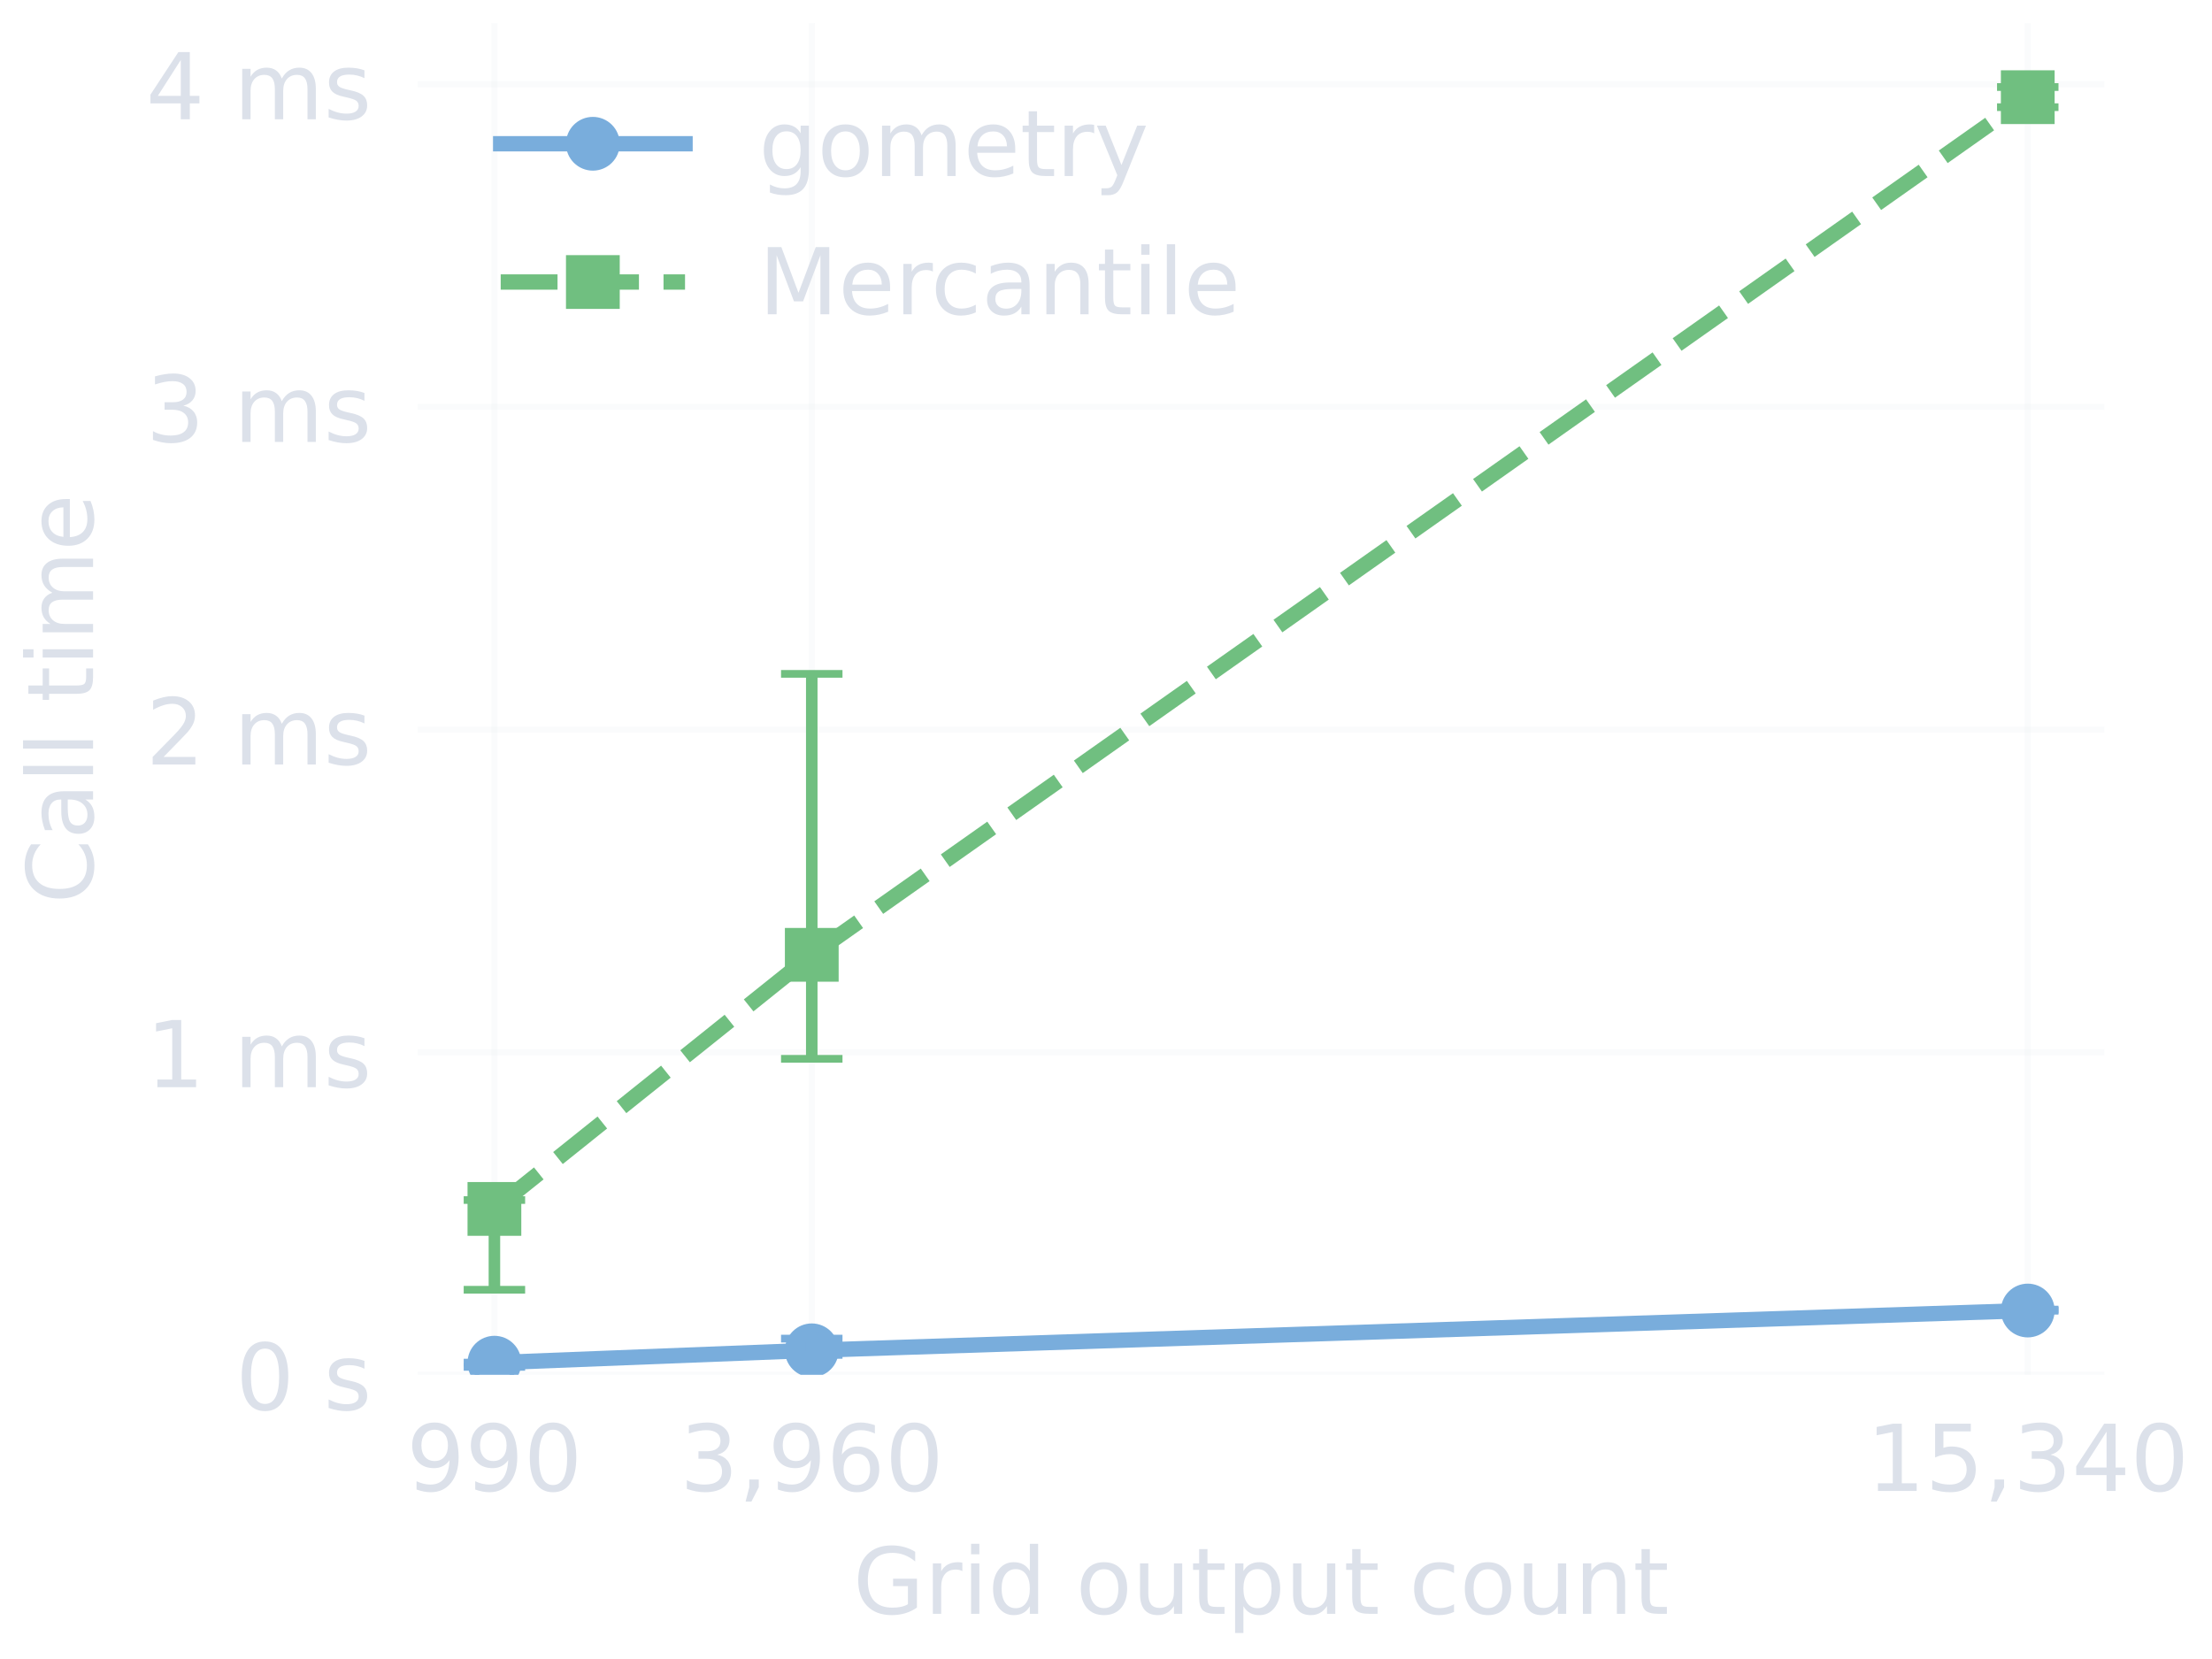
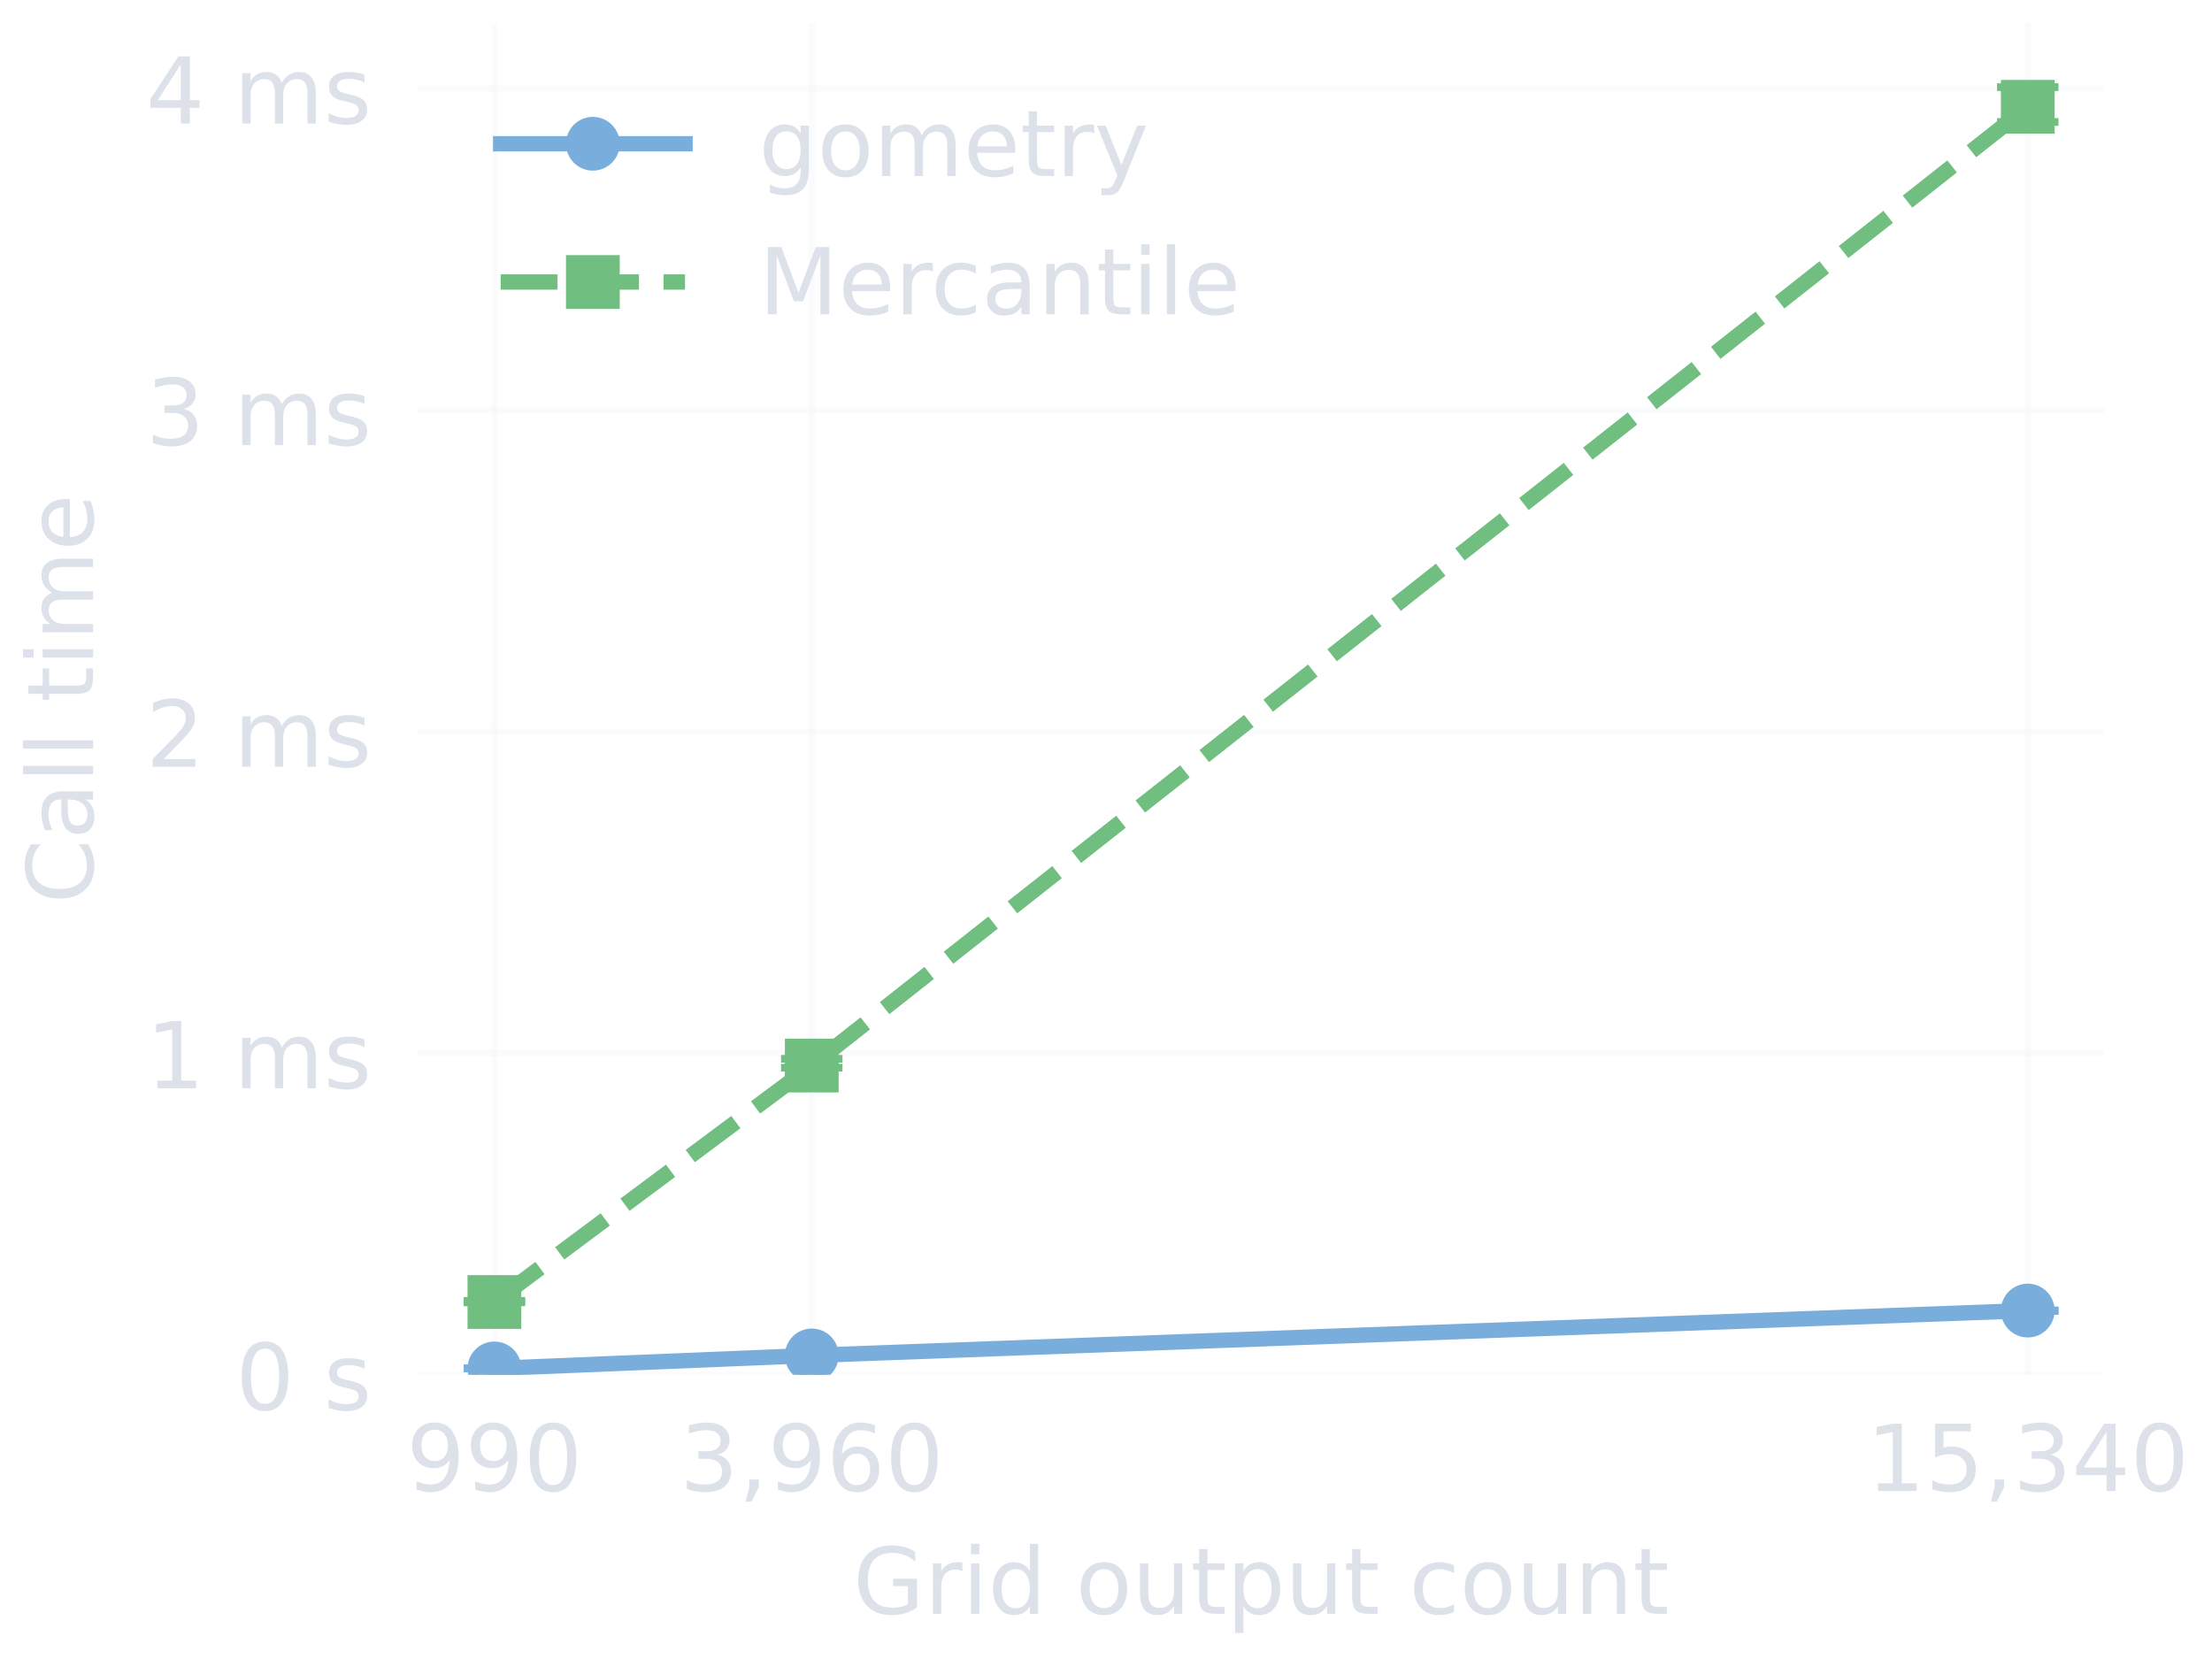
<svg xmlns="http://www.w3.org/2000/svg" xmlns:xlink="http://www.w3.org/1999/xlink" width="288pt" height="216pt" viewBox="0 0 288 216" version="1.1">
  <defs>
    <style type="text/css">*{stroke-linejoin: round; stroke-linecap: butt}</style>
  </defs>
  <g id="figure_1">
    <g id="patch_1">
      <path d="M 0 216 L 288 216 L 288 0 L 0 0 L 0 216 z " style="fill: none" />
    </g>
    <g id="axes_1">
      <g id="patch_2">
        <path d="M 54.39 178.999 L 273.995 178.999 L 273.995 3 L 54.39 3 L 54.39 178.999 z " style="fill: none" />
      </g>
      <g id="matplotlib.axis_1">
        <g id="xtick_1">
          <g id="line2d_1">
            <path d="M 64.372 178.999 L 64.372 3 " clip-path="url(#p5caec38085)" style="fill: none; stroke: #dce1ea; stroke-opacity: 0.16; stroke-width: 0.8; stroke-linecap: square" />
          </g>
          <g id="line2d_2" />
          <g id="text_1">
            <g style="fill: #dce1ea" transform="translate(52.91945 194.116) scale(0.12 -0.12)">
              <defs>
                <path id="DejaVuSans-1c" d="M 703 97 L 703 672 Q 941 559 1184 500 Q 1428 441 1663 441 Q 2288 441 2617 861 Q 2947 1281 2994 2138 Q 2813 1869 2534 1725 Q 2256 1581 1919 1581 Q 1219 1581 811 2004 Q 403 2428 403 3163 Q 403 3881 828 4315 Q 1253 4750 1959 4750 Q 2769 4750 3195 4129 Q 3622 3509 3622 2328 Q 3622 1225 3098 567 Q 2575 -91 1691 -91 Q 1453 -91 1209 -44 Q 966 3 703 97 z M 1959 2075 Q 2384 2075 2632 2365 Q 2881 2656 2881 3163 Q 2881 3666 2632 3958 Q 2384 4250 1959 4250 Q 1534 4250 1286 3958 Q 1038 3666 1038 3163 Q 1038 2656 1286 2365 Q 1534 2075 1959 2075 z " transform="scale(0.015625)" />
                <path id="DejaVuSans-13" d="M 2034 4250 Q 1547 4250 1301 3770 Q 1056 3291 1056 2328 Q 1056 1369 1301 889 Q 1547 409 2034 409 Q 2525 409 2770 889 Q 3016 1369 3016 2328 Q 3016 3291 2770 3770 Q 2525 4250 2034 4250 z M 2034 4750 Q 2819 4750 3233 4129 Q 3647 3509 3647 2328 Q 3647 1150 3233 529 Q 2819 -91 2034 -91 Q 1250 -91 836 529 Q 422 1150 422 2328 Q 422 3509 836 4129 Q 1250 4750 2034 4750 z " transform="scale(0.015625)" />
              </defs>
              <use xlink:href="#DejaVuSans-1c" />
              <use xlink:href="#DejaVuSans-1c" transform="translate(63.625 0)" />
              <use xlink:href="#DejaVuSans-13" transform="translate(127.25 0)" />
            </g>
          </g>
        </g>
        <g id="xtick_2">
          <g id="line2d_3">
            <path d="M 105.691 178.999 L 105.691 3 " clip-path="url(#p5caec38085)" style="fill: none; stroke: #dce1ea; stroke-opacity: 0.16; stroke-width: 0.8; stroke-linecap: square" />
          </g>
          <g id="line2d_4" />
          <g id="text_2">
            <g style="fill: #dce1ea" transform="translate(88.51441 194.116) scale(0.12 -0.12)">
              <defs>
                <path id="DejaVuSans-16" d="M 2597 2516 Q 3050 2419 3304 2112 Q 3559 1806 3559 1356 Q 3559 666 3084 287 Q 2609 -91 1734 -91 Q 1441 -91 1130 -33 Q 819 25 488 141 L 488 750 Q 750 597 1062 519 Q 1375 441 1716 441 Q 2309 441 2620 675 Q 2931 909 2931 1356 Q 2931 1769 2642 2001 Q 2353 2234 1838 2234 L 1294 2234 L 1294 2753 L 1863 2753 Q 2328 2753 2575 2939 Q 2822 3125 2822 3475 Q 2822 3834 2567 4026 Q 2313 4219 1838 4219 Q 1578 4219 1281 4162 Q 984 4106 628 3988 L 628 4550 Q 988 4650 1302 4700 Q 1616 4750 1894 4750 Q 2613 4750 3031 4423 Q 3450 4097 3450 3541 Q 3450 3153 3228 2886 Q 3006 2619 2597 2516 z " transform="scale(0.015625)" />
                <path id="DejaVuSans-f" d="M 750 794 L 1409 794 L 1409 256 L 897 -744 L 494 -744 L 750 256 L 750 794 z " transform="scale(0.015625)" />
                <path id="DejaVuSans-19" d="M 2113 2584 Q 1688 2584 1439 2293 Q 1191 2003 1191 1497 Q 1191 994 1439 701 Q 1688 409 2113 409 Q 2538 409 2786 701 Q 3034 994 3034 1497 Q 3034 2003 2786 2293 Q 2538 2584 2113 2584 z M 3366 4563 L 3366 3988 Q 3128 4100 2886 4159 Q 2644 4219 2406 4219 Q 1781 4219 1451 3797 Q 1122 3375 1075 2522 Q 1259 2794 1537 2939 Q 1816 3084 2150 3084 Q 2853 3084 3261 2657 Q 3669 2231 3669 1497 Q 3669 778 3244 343 Q 2819 -91 2113 -91 Q 1303 -91 875 529 Q 447 1150 447 2328 Q 447 3434 972 4092 Q 1497 4750 2381 4750 Q 2619 4750 2861 4703 Q 3103 4656 3366 4563 z " transform="scale(0.015625)" />
              </defs>
              <use xlink:href="#DejaVuSans-16" />
              <use xlink:href="#DejaVuSans-f" transform="translate(63.625 0)" />
              <use xlink:href="#DejaVuSans-1c" transform="translate(95.40625 0)" />
              <use xlink:href="#DejaVuSans-19" transform="translate(159.0312 0)" />
              <use xlink:href="#DejaVuSans-13" transform="translate(222.6562 0)" />
            </g>
          </g>
        </g>
        <g id="xtick_3">
          <g id="line2d_5">
            <path d="M 264.012 178.999 L 264.012 3 " clip-path="url(#p5caec38085)" style="fill: none; stroke: #dce1ea; stroke-opacity: 0.16; stroke-width: 0.8; stroke-linecap: square" />
          </g>
          <g id="line2d_6" />
          <g id="text_3">
            <g style="fill: #dce1ea" transform="translate(243.0181 194.116) scale(0.12 -0.12)">
              <defs>
                <path id="DejaVuSans-14" d="M 794 531 L 1825 531 L 1825 4091 L 703 3866 L 703 4441 L 1819 4666 L 2450 4666 L 2450 531 L 3481 531 L 3481 0 L 794 0 L 794 531 z " transform="scale(0.015625)" />
                <path id="DejaVuSans-18" d="M 691 4666 L 3169 4666 L 3169 4134 L 1269 4134 L 1269 2991 Q 1406 3038 1543 3061 Q 1681 3084 1819 3084 Q 2600 3084 3056 2656 Q 3513 2228 3513 1497 Q 3513 744 3044 326 Q 2575 -91 1722 -91 Q 1428 -91 1123 -41 Q 819 9 494 109 L 494 744 Q 775 591 1075 516 Q 1375 441 1709 441 Q 2250 441 2565 725 Q 2881 1009 2881 1497 Q 2881 1984 2565 2268 Q 2250 2553 1709 2553 Q 1456 2553 1204 2497 Q 953 2441 691 2322 L 691 4666 z " transform="scale(0.015625)" />
                <path id="DejaVuSans-17" d="M 2419 4116 L 825 1625 L 2419 1625 L 2419 4116 z M 2253 4666 L 3047 4666 L 3047 1625 L 3713 1625 L 3713 1100 L 3047 1100 L 3047 0 L 2419 0 L 2419 1100 L 313 1100 L 313 1709 L 2253 4666 z " transform="scale(0.015625)" />
              </defs>
              <use xlink:href="#DejaVuSans-14" />
              <use xlink:href="#DejaVuSans-18" transform="translate(63.625 0)" />
              <use xlink:href="#DejaVuSans-f" transform="translate(127.25 0)" />
              <use xlink:href="#DejaVuSans-16" transform="translate(159.0312 0)" />
              <use xlink:href="#DejaVuSans-17" transform="translate(222.6562 0)" />
              <use xlink:href="#DejaVuSans-13" transform="translate(286.2812 0)" />
            </g>
          </g>
        </g>
        <g id="text_4">
          <g style="fill: #dce1ea" transform="translate(111.0697 210.1169) scale(0.12 -0.12)">
            <defs>
              <path id="DejaVuSans-2a" d="M 3809 666 L 3809 1919 L 2778 1919 L 2778 2438 L 4434 2438 L 4434 434 Q 4069 175 3628 42 Q 3188 -91 2688 -91 Q 1594 -91 976 548 Q 359 1188 359 2328 Q 359 3472 976 4111 Q 1594 4750 2688 4750 Q 3144 4750 3555 4637 Q 3966 4525 4313 4306 L 4313 3634 Q 3963 3931 3569 4081 Q 3175 4231 2741 4231 Q 1884 4231 1454 3753 Q 1025 3275 1025 2328 Q 1025 1384 1454 906 Q 1884 428 2741 428 Q 3075 428 3337 486 Q 3600 544 3809 666 z " transform="scale(0.015625)" />
              <path id="DejaVuSans-55" d="M 2631 2963 Q 2534 3019 2420 3045 Q 2306 3072 2169 3072 Q 1681 3072 1420 2755 Q 1159 2438 1159 1844 L 1159 0 L 581 0 L 581 3500 L 1159 3500 L 1159 2956 Q 1341 3275 1631 3429 Q 1922 3584 2338 3584 Q 2397 3584 2469 3576 Q 2541 3569 2628 3553 L 2631 2963 z " transform="scale(0.015625)" />
              <path id="DejaVuSans-4c" d="M 603 3500 L 1178 3500 L 1178 0 L 603 0 L 603 3500 z M 603 4863 L 1178 4863 L 1178 4134 L 603 4134 L 603 4863 z " transform="scale(0.015625)" />
              <path id="DejaVuSans-47" d="M 2906 2969 L 2906 4863 L 3481 4863 L 3481 0 L 2906 0 L 2906 525 Q 2725 213 2448 61 Q 2172 -91 1784 -91 Q 1150 -91 751 415 Q 353 922 353 1747 Q 353 2572 751 3078 Q 1150 3584 1784 3584 Q 2172 3584 2448 3432 Q 2725 3281 2906 2969 z M 947 1747 Q 947 1113 1208 752 Q 1469 391 1925 391 Q 2381 391 2643 752 Q 2906 1113 2906 1747 Q 2906 2381 2643 2742 Q 2381 3103 1925 3103 Q 1469 3103 1208 2742 Q 947 2381 947 1747 z " transform="scale(0.015625)" />
              <path id="DejaVuSans-3" transform="scale(0.015625)" />
              <path id="DejaVuSans-52" d="M 1959 3097 Q 1497 3097 1228 2736 Q 959 2375 959 1747 Q 959 1119 1226 758 Q 1494 397 1959 397 Q 2419 397 2687 759 Q 2956 1122 2956 1747 Q 2956 2369 2687 2733 Q 2419 3097 1959 3097 z M 1959 3584 Q 2709 3584 3137 3096 Q 3566 2609 3566 1747 Q 3566 888 3137 398 Q 2709 -91 1959 -91 Q 1206 -91 779 398 Q 353 888 353 1747 Q 353 2609 779 3096 Q 1206 3584 1959 3584 z " transform="scale(0.015625)" />
              <path id="DejaVuSans-58" d="M 544 1381 L 544 3500 L 1119 3500 L 1119 1403 Q 1119 906 1312 657 Q 1506 409 1894 409 Q 2359 409 2629 706 Q 2900 1003 2900 1516 L 2900 3500 L 3475 3500 L 3475 0 L 2900 0 L 2900 538 Q 2691 219 2414 64 Q 2138 -91 1772 -91 Q 1169 -91 856 284 Q 544 659 544 1381 z M 1991 3584 L 1991 3584 z " transform="scale(0.015625)" />
              <path id="DejaVuSans-57" d="M 1172 4494 L 1172 3500 L 2356 3500 L 2356 3053 L 1172 3053 L 1172 1153 Q 1172 725 1289 603 Q 1406 481 1766 481 L 2356 481 L 2356 0 L 1766 0 Q 1100 0 847 248 Q 594 497 594 1153 L 594 3053 L 172 3053 L 172 3500 L 594 3500 L 594 4494 L 1172 4494 z " transform="scale(0.015625)" />
              <path id="DejaVuSans-53" d="M 1159 525 L 1159 -1331 L 581 -1331 L 581 3500 L 1159 3500 L 1159 2969 Q 1341 3281 1617 3432 Q 1894 3584 2278 3584 Q 2916 3584 3314 3078 Q 3713 2572 3713 1747 Q 3713 922 3314 415 Q 2916 -91 2278 -91 Q 1894 -91 1617 61 Q 1341 213 1159 525 z M 3116 1747 Q 3116 2381 2855 2742 Q 2594 3103 2138 3103 Q 1681 3103 1420 2742 Q 1159 2381 1159 1747 Q 1159 1113 1420 752 Q 1681 391 2138 391 Q 2594 391 2855 752 Q 3116 1113 3116 1747 z " transform="scale(0.015625)" />
              <path id="DejaVuSans-46" d="M 3122 3366 L 3122 2828 Q 2878 2963 2633 3030 Q 2388 3097 2138 3097 Q 1578 3097 1268 2742 Q 959 2388 959 1747 Q 959 1106 1268 751 Q 1578 397 2138 397 Q 2388 397 2633 464 Q 2878 531 3122 666 L 3122 134 Q 2881 22 2623 -34 Q 2366 -91 2075 -91 Q 1284 -91 818 406 Q 353 903 353 1747 Q 353 2603 823 3093 Q 1294 3584 2113 3584 Q 2378 3584 2631 3529 Q 2884 3475 3122 3366 z " transform="scale(0.015625)" />
              <path id="DejaVuSans-51" d="M 3513 2113 L 3513 0 L 2938 0 L 2938 2094 Q 2938 2591 2744 2837 Q 2550 3084 2163 3084 Q 1697 3084 1428 2787 Q 1159 2491 1159 1978 L 1159 0 L 581 0 L 581 3500 L 1159 3500 L 1159 2956 Q 1366 3272 1645 3428 Q 1925 3584 2291 3584 Q 2894 3584 3203 3211 Q 3513 2838 3513 2113 z " transform="scale(0.015625)" />
            </defs>
            <use xlink:href="#DejaVuSans-2a" />
            <use xlink:href="#DejaVuSans-55" transform="translate(77.48438 0)" />
            <use xlink:href="#DejaVuSans-4c" transform="translate(118.5938 0)" />
            <use xlink:href="#DejaVuSans-47" transform="translate(146.375 0)" />
            <use xlink:href="#DejaVuSans-3" transform="translate(209.8594 0)" />
            <use xlink:href="#DejaVuSans-52" transform="translate(241.6406 0)" />
            <use xlink:href="#DejaVuSans-58" transform="translate(302.8281 0)" />
            <use xlink:href="#DejaVuSans-57" transform="translate(366.2031 0)" />
            <use xlink:href="#DejaVuSans-53" transform="translate(405.4062 0)" />
            <use xlink:href="#DejaVuSans-58" transform="translate(468.8906 0)" />
            <use xlink:href="#DejaVuSans-57" transform="translate(532.2656 0)" />
            <use xlink:href="#DejaVuSans-3" transform="translate(571.4688 0)" />
            <use xlink:href="#DejaVuSans-46" transform="translate(603.25 0)" />
            <use xlink:href="#DejaVuSans-52" transform="translate(658.2344 0)" />
            <use xlink:href="#DejaVuSans-58" transform="translate(719.4219 0)" />
            <use xlink:href="#DejaVuSans-51" transform="translate(782.7969 0)" />
            <use xlink:href="#DejaVuSans-57" transform="translate(846.1719 0)" />
          </g>
        </g>
      </g>
      <g id="matplotlib.axis_2">
        <g id="ytick_1">
          <g id="line2d_7">
            <path d="M 54.39 178.999 L 273.995 178.999 " clip-path="url(#p5caec38085)" style="fill: none; stroke: #dce1ea; stroke-opacity: 0.16; stroke-width: 0.8; stroke-linecap: square" />
          </g>
          <g id="line2d_8" />
          <g id="text_5">
            <g style="fill: #dce1ea" transform="translate(30.68993 183.5574) scale(0.12 -0.12)">
              <defs>
                <path id="DejaVuSans-56" d="M 2834 3397 L 2834 2853 Q 2591 2978 2328 3040 Q 2066 3103 1784 3103 Q 1356 3103 1142 2972 Q 928 2841 928 2578 Q 928 2378 1081 2264 Q 1234 2150 1697 2047 L 1894 2003 Q 2506 1872 2764 1633 Q 3022 1394 3022 966 Q 3022 478 2636 193 Q 2250 -91 1575 -91 Q 1294 -91 989 -36 Q 684 19 347 128 L 347 722 Q 666 556 975 473 Q 1284 391 1588 391 Q 1994 391 2212 530 Q 2431 669 2431 922 Q 2431 1156 2273 1281 Q 2116 1406 1581 1522 L 1381 1569 Q 847 1681 609 1914 Q 372 2147 372 2553 Q 372 3047 722 3315 Q 1072 3584 1716 3584 Q 2034 3584 2315 3537 Q 2597 3491 2834 3397 z " transform="scale(0.015625)" />
              </defs>
              <use xlink:href="#DejaVuSans-13" />
              <use xlink:href="#DejaVuSans-3" transform="translate(63.625 0)" />
              <use xlink:href="#DejaVuSans-56" transform="translate(95.40625 0)" />
            </g>
          </g>
        </g>
        <g id="ytick_2">
          <g id="line2d_9">
-             <path d="M 54.39 136.992 L 273.995 136.992 " clip-path="url(#p5caec38085)" style="fill: none; stroke: #dce1ea; stroke-opacity: 0.16; stroke-width: 0.8; stroke-linecap: square" />
+             <path d="M 54.39 137.132 L 273.995 137.132 " clip-path="url(#p5caec38085)" style="fill: none; stroke: #dce1ea; stroke-opacity: 0.16; stroke-width: 0.8; stroke-linecap: square" />
          </g>
          <g id="line2d_10" />
          <g id="text_6">
-             <g style="fill: #dce1ea" transform="translate(19.00118 141.5502) scale(0.12 -0.12)">
+             <g style="fill: #dce1ea" transform="translate(19.00118 141.6908) scale(0.12 -0.12)">
              <defs>
                <path id="DejaVuSans-50" d="M 3328 2828 Q 3544 3216 3844 3400 Q 4144 3584 4550 3584 Q 5097 3584 5394 3201 Q 5691 2819 5691 2113 L 5691 0 L 5113 0 L 5113 2094 Q 5113 2597 4934 2840 Q 4756 3084 4391 3084 Q 3944 3084 3684 2787 Q 3425 2491 3425 1978 L 3425 0 L 2847 0 L 2847 2094 Q 2847 2600 2669 2842 Q 2491 3084 2119 3084 Q 1678 3084 1418 2786 Q 1159 2488 1159 1978 L 1159 0 L 581 0 L 581 3500 L 1159 3500 L 1159 2956 Q 1356 3278 1631 3431 Q 1906 3584 2284 3584 Q 2666 3584 2933 3390 Q 3200 3197 3328 2828 z " transform="scale(0.015625)" />
              </defs>
              <use xlink:href="#DejaVuSans-14" />
              <use xlink:href="#DejaVuSans-3" transform="translate(63.625 0)" />
              <use xlink:href="#DejaVuSans-50" transform="translate(95.40625 0)" />
              <use xlink:href="#DejaVuSans-56" transform="translate(192.8125 0)" />
            </g>
          </g>
        </g>
        <g id="ytick_3">
          <g id="line2d_11">
-             <path d="M 54.39 94.984 L 273.995 94.984 " clip-path="url(#p5caec38085)" style="fill: none; stroke: #dce1ea; stroke-opacity: 0.16; stroke-width: 0.8; stroke-linecap: square" />
+             <path d="M 54.39 95.266 L 273.995 95.266 " clip-path="url(#p5caec38085)" style="fill: none; stroke: #dce1ea; stroke-opacity: 0.16; stroke-width: 0.8; stroke-linecap: square" />
          </g>
          <g id="line2d_12" />
          <g id="text_7">
-             <g style="fill: #dce1ea" transform="translate(19.00118 99.54288) scale(0.12 -0.12)">
+             <g style="fill: #dce1ea" transform="translate(19.00118 99.82419) scale(0.12 -0.12)">
              <defs>
                <path id="DejaVuSans-15" d="M 1228 531 L 3431 531 L 3431 0 L 469 0 L 469 531 Q 828 903 1448 1529 Q 2069 2156 2228 2338 Q 2531 2678 2651 2914 Q 2772 3150 2772 3378 Q 2772 3750 2511 3984 Q 2250 4219 1831 4219 Q 1534 4219 1204 4116 Q 875 4013 500 3803 L 500 4441 Q 881 4594 1212 4672 Q 1544 4750 1819 4750 Q 2544 4750 2975 4387 Q 3406 4025 3406 3419 Q 3406 3131 3298 2873 Q 3191 2616 2906 2266 Q 2828 2175 2409 1742 Q 1991 1309 1228 531 z " transform="scale(0.015625)" />
              </defs>
              <use xlink:href="#DejaVuSans-15" />
              <use xlink:href="#DejaVuSans-3" transform="translate(63.625 0)" />
              <use xlink:href="#DejaVuSans-50" transform="translate(95.40625 0)" />
              <use xlink:href="#DejaVuSans-56" transform="translate(192.8125 0)" />
            </g>
          </g>
        </g>
        <g id="ytick_4">
          <g id="line2d_13">
-             <path d="M 54.39 52.977 L 273.995 52.977 " clip-path="url(#p5caec38085)" style="fill: none; stroke: #dce1ea; stroke-opacity: 0.16; stroke-width: 0.8; stroke-linecap: square" />
+             <path d="M 54.39 53.399 L 273.995 53.399 " clip-path="url(#p5caec38085)" style="fill: none; stroke: #dce1ea; stroke-opacity: 0.16; stroke-width: 0.8; stroke-linecap: square" />
          </g>
          <g id="line2d_14" />
          <g id="text_8">
-             <g style="fill: #dce1ea" transform="translate(19.00118 57.53562) scale(0.12 -0.12)">
+             <g style="fill: #dce1ea" transform="translate(19.00118 57.95758) scale(0.12 -0.12)">
              <use xlink:href="#DejaVuSans-16" />
              <use xlink:href="#DejaVuSans-3" transform="translate(63.625 0)" />
              <use xlink:href="#DejaVuSans-50" transform="translate(95.40625 0)" />
              <use xlink:href="#DejaVuSans-56" transform="translate(192.8125 0)" />
            </g>
          </g>
        </g>
        <g id="ytick_5">
          <g id="line2d_15">
-             <path d="M 54.39 10.97 L 273.995 10.97 " clip-path="url(#p5caec38085)" style="fill: none; stroke: #dce1ea; stroke-opacity: 0.16; stroke-width: 0.8; stroke-linecap: square" />
+             <path d="M 54.39 11.532 L 273.995 11.532 " clip-path="url(#p5caec38085)" style="fill: none; stroke: #dce1ea; stroke-opacity: 0.16; stroke-width: 0.8; stroke-linecap: square" />
          </g>
          <g id="line2d_16" />
          <g id="text_9">
-             <g style="fill: #dce1ea" transform="translate(19.00118 15.52835) scale(0.12 -0.12)">
+             <g style="fill: #dce1ea" transform="translate(19.00118 16.09097) scale(0.12 -0.12)">
              <use xlink:href="#DejaVuSans-17" />
              <use xlink:href="#DejaVuSans-3" transform="translate(63.625 0)" />
              <use xlink:href="#DejaVuSans-50" transform="translate(95.40625 0)" />
              <use xlink:href="#DejaVuSans-56" transform="translate(192.8125 0)" />
            </g>
          </g>
        </g>
        <g id="text_10">
          <g style="fill: #dce1ea" transform="translate(12.11837 117.662) rotate(-90) scale(0.12 -0.12)">
            <defs>
              <path id="DejaVuSans-26" d="M 4122 4306 L 4122 3641 Q 3803 3938 3442 4084 Q 3081 4231 2675 4231 Q 1875 4231 1450 3742 Q 1025 3253 1025 2328 Q 1025 1406 1450 917 Q 1875 428 2675 428 Q 3081 428 3442 575 Q 3803 722 4122 1019 L 4122 359 Q 3791 134 3420 21 Q 3050 -91 2638 -91 Q 1578 -91 968 557 Q 359 1206 359 2328 Q 359 3453 968 4101 Q 1578 4750 2638 4750 Q 3056 4750 3426 4639 Q 3797 4528 4122 4306 z " transform="scale(0.015625)" />
              <path id="DejaVuSans-44" d="M 2194 1759 Q 1497 1759 1228 1600 Q 959 1441 959 1056 Q 959 750 1161 570 Q 1363 391 1709 391 Q 2188 391 2477 730 Q 2766 1069 2766 1631 L 2766 1759 L 2194 1759 z M 3341 1997 L 3341 0 L 2766 0 L 2766 531 Q 2569 213 2275 61 Q 1981 -91 1556 -91 Q 1019 -91 701 211 Q 384 513 384 1019 Q 384 1609 779 1909 Q 1175 2209 1959 2209 L 2766 2209 L 2766 2266 Q 2766 2663 2505 2880 Q 2244 3097 1772 3097 Q 1472 3097 1187 3025 Q 903 2953 641 2809 L 641 3341 Q 956 3463 1253 3523 Q 1550 3584 1831 3584 Q 2591 3584 2966 3190 Q 3341 2797 3341 1997 z " transform="scale(0.015625)" />
              <path id="DejaVuSans-4f" d="M 603 4863 L 1178 4863 L 1178 0 L 603 0 L 603 4863 z " transform="scale(0.015625)" />
              <path id="DejaVuSans-48" d="M 3597 1894 L 3597 1613 L 953 1613 Q 991 1019 1311 708 Q 1631 397 2203 397 Q 2534 397 2845 478 Q 3156 559 3463 722 L 3463 178 Q 3153 47 2828 -22 Q 2503 -91 2169 -91 Q 1331 -91 842 396 Q 353 884 353 1716 Q 353 2575 817 3079 Q 1281 3584 2069 3584 Q 2775 3584 3186 3129 Q 3597 2675 3597 1894 z M 3022 2063 Q 3016 2534 2758 2815 Q 2500 3097 2075 3097 Q 1594 3097 1305 2825 Q 1016 2553 972 2059 L 3022 2063 z " transform="scale(0.015625)" />
            </defs>
            <use xlink:href="#DejaVuSans-26" />
            <use xlink:href="#DejaVuSans-44" transform="translate(69.82812 0)" />
            <use xlink:href="#DejaVuSans-4f" transform="translate(131.1094 0)" />
            <use xlink:href="#DejaVuSans-4f" transform="translate(158.8906 0)" />
            <use xlink:href="#DejaVuSans-3" transform="translate(186.6719 0)" />
            <use xlink:href="#DejaVuSans-57" transform="translate(218.4531 0)" />
            <use xlink:href="#DejaVuSans-4c" transform="translate(257.6562 0)" />
            <use xlink:href="#DejaVuSans-50" transform="translate(285.4375 0)" />
            <use xlink:href="#DejaVuSans-48" transform="translate(382.8438 0)" />
          </g>
        </g>
      </g>
      <g id="line2d_17">
-         <path d="M 64.372 177.42 L 105.691 175.81 L 264.012 170.629 " clip-path="url(#p5caec38085)" style="fill: none; stroke: #79addc; stroke-width: 2; stroke-linecap: square" />
+         <path d="M 64.372 178.169 L 105.691 176.474 L 264.012 170.634 " clip-path="url(#p5caec38085)" style="fill: none; stroke: #79addc; stroke-width: 2; stroke-linecap: square" />
        <defs>
          <path id="mc495885b15" d="M 0 3 C 0.796 3 1.559 2.684 2.121 2.121 C 2.684 1.559 3 0.796 3 0 C 3 -0.796 2.684 -1.559 2.121 -2.121 C 1.559 -2.684 0.796 -3 0 -3 C -0.796 -3 -1.559 -2.684 -2.121 -2.121 C -2.684 -1.559 -3 -0.796 -3 0 C -3 0.796 -2.684 1.559 -2.121 2.121 C -1.559 2.684 -0.796 3 0 3 z " style="stroke: #79addc" />
        </defs>
        <g clip-path="url(#p5caec38085)">
-           <use xlink:href="#mc495885b15" x="64.372" y="177.42" style="fill: #79addc; stroke: #79addc" />
-           <use xlink:href="#mc495885b15" x="105.691" y="175.81" style="fill: #79addc; stroke: #79addc" />
-           <use xlink:href="#mc495885b15" x="264.012" y="170.629" style="fill: #79addc; stroke: #79addc" />
+           <use xlink:href="#mc495885b15" x="64.372" y="178.169" style="fill: #79addc; stroke: #79addc" />
+           <use xlink:href="#mc495885b15" x="105.691" y="176.474" style="fill: #79addc; stroke: #79addc" />
+           <use xlink:href="#mc495885b15" x="264.012" y="170.634" style="fill: #79addc; stroke: #79addc" />
        </g>
      </g>
      <g id="line2d_18">
-         <path d="M 64.372 157.401 L 105.691 124.318 L 264.012 12.653 " clip-path="url(#p5caec38085)" style="fill: none; stroke-dasharray: 7.4,3.2; stroke-dashoffset: 0; stroke: #70bf80; stroke-width: 2" />
+         <path d="M 64.372 169.52 L 105.691 138.733 L 264.012 13.906 " clip-path="url(#p5caec38085)" style="fill: none; stroke-dasharray: 7.4,3.2; stroke-dashoffset: 0; stroke: #70bf80; stroke-width: 2" />
        <defs>
          <path id="m3add8ec235" d="M -3 3 L 3 3 L 3 -3 L -3 -3 z " style="stroke: #70bf80; stroke-linejoin: miter" />
        </defs>
        <g clip-path="url(#p5caec38085)">
-           <use xlink:href="#m3add8ec235" x="64.372" y="157.401" style="fill: #70bf80; stroke: #70bf80; stroke-linejoin: miter" />
-           <use xlink:href="#m3add8ec235" x="105.691" y="124.318" style="fill: #70bf80; stroke: #70bf80; stroke-linejoin: miter" />
-           <use xlink:href="#m3add8ec235" x="264.012" y="12.653" style="fill: #70bf80; stroke: #70bf80; stroke-linejoin: miter" />
+           <use xlink:href="#m3add8ec235" x="64.372" y="169.52" style="fill: #70bf80; stroke: #70bf80; stroke-linejoin: miter" />
+           <use xlink:href="#m3add8ec235" x="105.691" y="138.733" style="fill: #70bf80; stroke: #70bf80; stroke-linejoin: miter" />
+           <use xlink:href="#m3add8ec235" x="264.012" y="13.906" style="fill: #70bf80; stroke: #70bf80; stroke-linejoin: miter" />
        </g>
      </g>
      <g id="LineCollection_1">
-         <path d="M 64.372 177.971 L 64.372 177.406 " clip-path="url(#p5caec38085)" style="fill: none; stroke: #79addc; stroke-width: 1.5" />
+         <path d="M 64.372 178.171 L 64.372 178.163 " clip-path="url(#p5caec38085)" style="fill: none; stroke: #79addc; stroke-width: 1.5" />
      </g>
      <g id="line2d_19">
        <defs>
          <path id="m60857985ae" d="M 4 0 L -4 -0 " style="stroke: #79addc" />
        </defs>
        <g clip-path="url(#p5caec38085)">
-           <use xlink:href="#m60857985ae" x="64.372" y="177.971" style="fill: #79addc; stroke: #79addc" />
+           <use xlink:href="#m60857985ae" x="64.372" y="178.171" style="fill: #79addc; stroke: #79addc" />
        </g>
      </g>
      <g id="line2d_20">
        <g clip-path="url(#p5caec38085)">
-           <use xlink:href="#m60857985ae" x="64.372" y="177.406" style="fill: #79addc; stroke: #79addc" />
+           <use xlink:href="#m60857985ae" x="64.372" y="178.163" style="fill: #79addc; stroke: #79addc" />
        </g>
      </g>
      <g id="LineCollection_2">
-         <path d="M 105.691 176.412 L 105.691 174.287 " clip-path="url(#p5caec38085)" style="fill: none; stroke: #79addc; stroke-width: 1.5" />
+         <path d="M 105.691 176.478 L 105.691 176.466 " clip-path="url(#p5caec38085)" style="fill: none; stroke: #79addc; stroke-width: 1.5" />
      </g>
      <g id="line2d_21">
        <g clip-path="url(#p5caec38085)">
-           <use xlink:href="#m60857985ae" x="105.691" y="176.412" style="fill: #79addc; stroke: #79addc" />
+           <use xlink:href="#m60857985ae" x="105.691" y="176.478" style="fill: #79addc; stroke: #79addc" />
        </g>
      </g>
      <g id="line2d_22">
        <g clip-path="url(#p5caec38085)">
-           <use xlink:href="#m60857985ae" x="105.691" y="174.287" style="fill: #79addc; stroke: #79addc" />
+           <use xlink:href="#m60857985ae" x="105.691" y="176.466" style="fill: #79addc; stroke: #79addc" />
        </g>
      </g>
      <g id="LineCollection_3">
-         <path d="M 264.012 170.66 L 264.012 170.508 " clip-path="url(#p5caec38085)" style="fill: none; stroke: #79addc; stroke-width: 1.5" />
+         <path d="M 264.012 170.681 L 264.012 170.619 " clip-path="url(#p5caec38085)" style="fill: none; stroke: #79addc; stroke-width: 1.5" />
      </g>
      <g id="line2d_23">
        <g clip-path="url(#p5caec38085)">
-           <use xlink:href="#m60857985ae" x="264.012" y="170.66" style="fill: #79addc; stroke: #79addc" />
+           <use xlink:href="#m60857985ae" x="264.012" y="170.681" style="fill: #79addc; stroke: #79addc" />
        </g>
      </g>
      <g id="line2d_24">
        <g clip-path="url(#p5caec38085)">
-           <use xlink:href="#m60857985ae" x="264.012" y="170.508" style="fill: #79addc; stroke: #79addc" />
+           <use xlink:href="#m60857985ae" x="264.012" y="170.619" style="fill: #79addc; stroke: #79addc" />
        </g>
      </g>
      <g id="LineCollection_4">
-         <path d="M 64.372 167.924 L 64.372 156.241 " clip-path="url(#p5caec38085)" style="fill: none; stroke: #70bf80; stroke-width: 1.5" />
+         <path d="M 64.372 169.568 L 64.372 169.366 " clip-path="url(#p5caec38085)" style="fill: none; stroke: #70bf80; stroke-width: 1.5" />
      </g>
      <g id="line2d_25">
        <defs>
          <path id="m3a4c5e80bb" d="M 4 0 L -4 -0 " style="stroke: #70bf80" />
        </defs>
        <g clip-path="url(#p5caec38085)">
-           <use xlink:href="#m3a4c5e80bb" x="64.372" y="167.924" style="fill: #70bf80; stroke: #70bf80" />
+           <use xlink:href="#m3a4c5e80bb" x="64.372" y="169.568" style="fill: #70bf80; stroke: #70bf80" />
        </g>
      </g>
      <g id="line2d_26">
        <g clip-path="url(#p5caec38085)">
-           <use xlink:href="#m3a4c5e80bb" x="64.372" y="156.241" style="fill: #70bf80; stroke: #70bf80" />
+           <use xlink:href="#m3a4c5e80bb" x="64.372" y="169.366" style="fill: #70bf80; stroke: #70bf80" />
        </g>
      </g>
      <g id="LineCollection_5">
-         <path d="M 105.691 137.858 L 105.691 87.735 " clip-path="url(#p5caec38085)" style="fill: none; stroke: #70bf80; stroke-width: 1.5" />
+         <path d="M 105.691 139.008 L 105.691 137.858 " clip-path="url(#p5caec38085)" style="fill: none; stroke: #70bf80; stroke-width: 1.5" />
      </g>
      <g id="line2d_27">
        <g clip-path="url(#p5caec38085)">
+           <use xlink:href="#m3a4c5e80bb" x="105.691" y="139.008" style="fill: #70bf80; stroke: #70bf80" />
+         </g>
+       </g>
+       <g id="line2d_28">
+         <g clip-path="url(#p5caec38085)">
          <use xlink:href="#m3a4c5e80bb" x="105.691" y="137.858" style="fill: #70bf80; stroke: #70bf80" />
        </g>
      </g>
-       <g id="line2d_28">
-         <g clip-path="url(#p5caec38085)">
-           <use xlink:href="#m3a4c5e80bb" x="105.691" y="87.735" style="fill: #70bf80; stroke: #70bf80" />
-         </g>
-       </g>
      <g id="LineCollection_6">
-         <path d="M 264.012 13.952 L 264.012 11.332 " clip-path="url(#p5caec38085)" style="fill: none; stroke: #70bf80; stroke-width: 1.5" />
+         <path d="M 264.012 15.883 L 264.012 11.342 " clip-path="url(#p5caec38085)" style="fill: none; stroke: #70bf80; stroke-width: 1.5" />
      </g>
      <g id="line2d_29">
        <g clip-path="url(#p5caec38085)">
-           <use xlink:href="#m3a4c5e80bb" x="264.012" y="13.952" style="fill: #70bf80; stroke: #70bf80" />
+           <use xlink:href="#m3a4c5e80bb" x="264.012" y="15.883" style="fill: #70bf80; stroke: #70bf80" />
        </g>
      </g>
      <g id="line2d_30">
        <g clip-path="url(#p5caec38085)">
-           <use xlink:href="#m3a4c5e80bb" x="264.012" y="11.332" style="fill: #70bf80; stroke: #70bf80" />
+           <use xlink:href="#m3a4c5e80bb" x="264.012" y="11.342" style="fill: #70bf80; stroke: #70bf80" />
        </g>
      </g>
      <g id="legend_1">
        <g id="line2d_31">
          <path d="M 65.19 18.718 L 77.19 18.718 L 89.19 18.718 " style="fill: none; stroke: #79addc; stroke-width: 2; stroke-linecap: square" />
          <g>
            <use xlink:href="#mc495885b15" x="77.19" y="18.718" style="fill: #79addc; stroke: #79addc" />
          </g>
        </g>
        <g id="text_11">
          <g style="fill: #dce1ea" transform="translate(98.78993 22.91837) scale(0.12 -0.12)">
            <defs>
              <path id="DejaVuSans-4a" d="M 2906 1791 Q 2906 2416 2648 2759 Q 2391 3103 1925 3103 Q 1463 3103 1205 2759 Q 947 2416 947 1791 Q 947 1169 1205 825 Q 1463 481 1925 481 Q 2391 481 2648 825 Q 2906 1169 2906 1791 z M 3481 434 Q 3481 -459 3084 -895 Q 2688 -1331 1869 -1331 Q 1566 -1331 1297 -1286 Q 1028 -1241 775 -1147 L 775 -588 Q 1028 -725 1275 -790 Q 1522 -856 1778 -856 Q 2344 -856 2625 -561 Q 2906 -266 2906 331 L 2906 616 Q 2728 306 2450 153 Q 2172 0 1784 0 Q 1141 0 747 490 Q 353 981 353 1791 Q 353 2603 747 3093 Q 1141 3584 1784 3584 Q 2172 3584 2450 3431 Q 2728 3278 2906 2969 L 2906 3500 L 3481 3500 L 3481 434 z " transform="scale(0.015625)" />
              <path id="DejaVuSans-5c" d="M 2059 -325 Q 1816 -950 1584 -1140 Q 1353 -1331 966 -1331 L 506 -1331 L 506 -850 L 844 -850 Q 1081 -850 1212 -737 Q 1344 -625 1503 -206 L 1606 56 L 191 3500 L 800 3500 L 1894 763 L 2988 3500 L 3597 3500 L 2059 -325 z " transform="scale(0.015625)" />
            </defs>
            <use xlink:href="#DejaVuSans-4a" />
            <use xlink:href="#DejaVuSans-52" transform="translate(63.48438 0)" />
            <use xlink:href="#DejaVuSans-50" transform="translate(124.6719 0)" />
            <use xlink:href="#DejaVuSans-48" transform="translate(222.0781 0)" />
            <use xlink:href="#DejaVuSans-57" transform="translate(283.6094 0)" />
            <use xlink:href="#DejaVuSans-55" transform="translate(322.8125 0)" />
            <use xlink:href="#DejaVuSans-5c" transform="translate(363.9219 0)" />
          </g>
        </g>
        <g id="line2d_32">
          <path d="M 65.19 36.719 L 77.19 36.719 L 89.19 36.719 " style="fill: none; stroke-dasharray: 7.4,3.2; stroke-dashoffset: 0; stroke: #70bf80; stroke-width: 2" />
          <g>
            <use xlink:href="#m3add8ec235" x="77.19" y="36.719" style="fill: #70bf80; stroke: #70bf80; stroke-linejoin: miter" />
          </g>
        </g>
        <g id="text_12">
          <g style="fill: #dce1ea" transform="translate(98.78993 40.9193) scale(0.12 -0.12)">
            <defs>
              <path id="DejaVuSans-30" d="M 628 4666 L 1569 4666 L 2759 1491 L 3956 4666 L 4897 4666 L 4897 0 L 4281 0 L 4281 4097 L 3078 897 L 2444 897 L 1241 4097 L 1241 0 L 628 0 L 628 4666 z " transform="scale(0.015625)" />
            </defs>
            <use xlink:href="#DejaVuSans-30" />
            <use xlink:href="#DejaVuSans-48" transform="translate(86.28125 0)" />
            <use xlink:href="#DejaVuSans-55" transform="translate(147.8125 0)" />
            <use xlink:href="#DejaVuSans-46" transform="translate(186.7188 0)" />
            <use xlink:href="#DejaVuSans-44" transform="translate(241.7031 0)" />
            <use xlink:href="#DejaVuSans-51" transform="translate(302.9844 0)" />
            <use xlink:href="#DejaVuSans-57" transform="translate(366.3594 0)" />
            <use xlink:href="#DejaVuSans-4c" transform="translate(405.5625 0)" />
            <use xlink:href="#DejaVuSans-4f" transform="translate(433.3438 0)" />
            <use xlink:href="#DejaVuSans-48" transform="translate(461.125 0)" />
          </g>
        </g>
      </g>
    </g>
  </g>
  <defs>
    <clipPath id="p5caec38085">
      <rect x="54.39" y="3" width="219.605" height="175.999" />
    </clipPath>
  </defs>
</svg>
